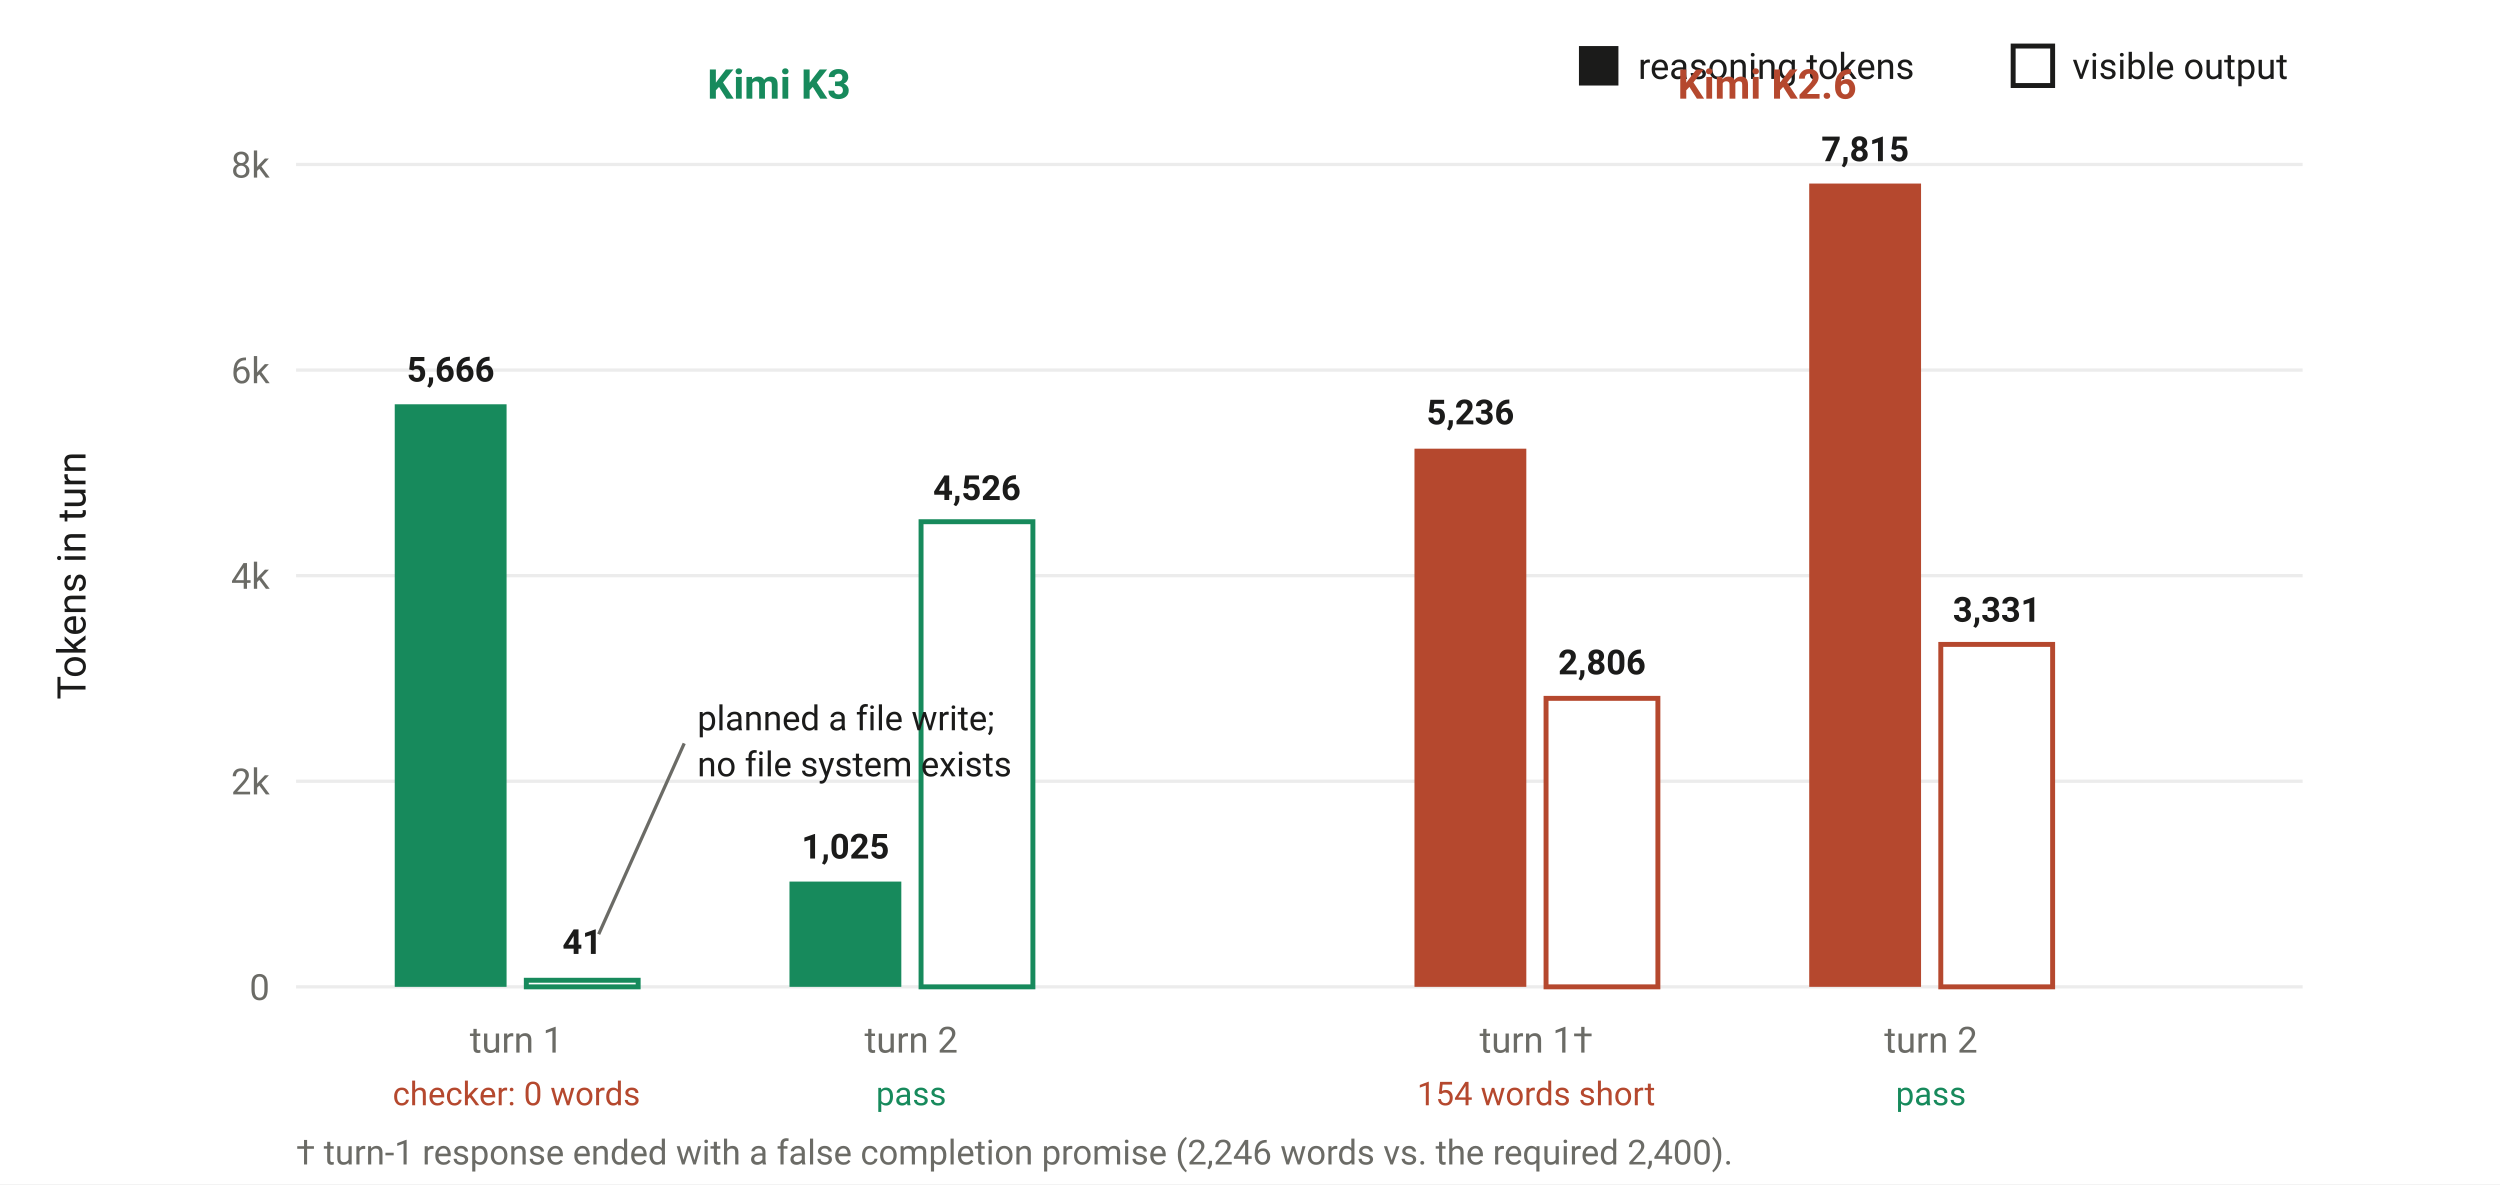
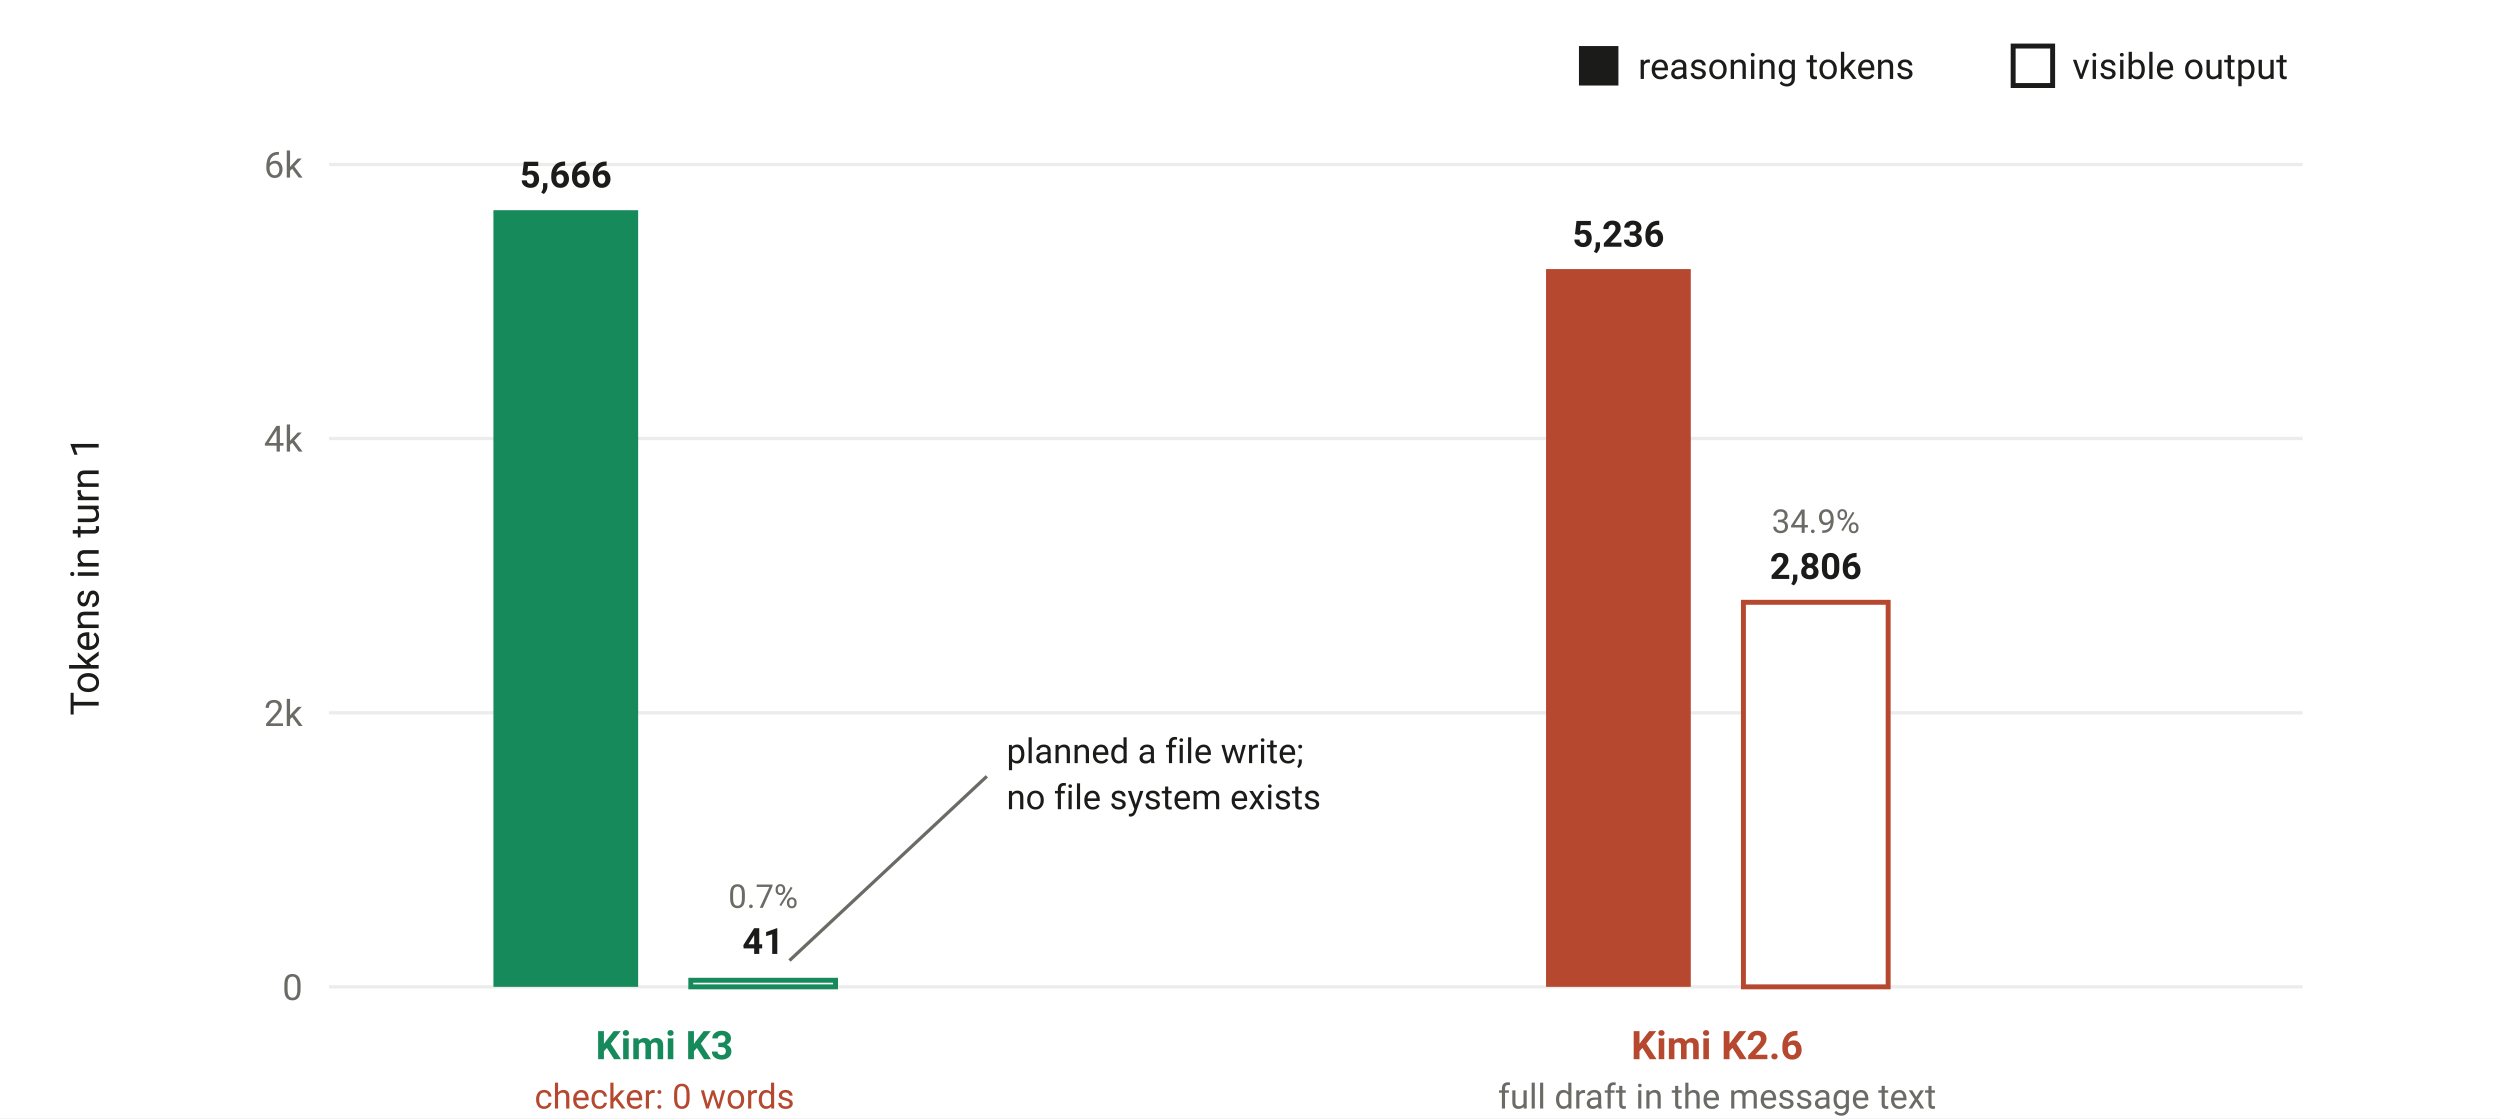
- <svg xmlns="http://www.w3.org/2000/svg" width="760" height="360" viewBox="0 0 760 360" font-family="-apple-system,BlinkMacSystemFont,Segoe UI,Roboto,Helvetica,Arial,sans-serif" role="img" aria-label="Token allocation per turn on the longdoc task in the loop condition, reasoning tokens as solid bars and visible-output tokens as outlined bars. Kimi K3 turn 1: 5,666 reasoning versus 41 output — the near-zero output is annotated 'planned a file write; no file system exists' and the checker scored 0 words. K3 turn 2: 1,025 reasoning versus 4,526 output, which passes. Kimi K2.6 turn 1: 5,236 versus 2,806; turn 2: 7,815 versus 3,331 — substantial output every turn.">
-   <rect width="760" height="360" fill="#ffffff" />
+ <svg xmlns="http://www.w3.org/2000/svg" width="760" height="340" viewBox="0 0 760 340" font-family="-apple-system,BlinkMacSystemFont,Segoe UI,Roboto,Helvetica,Arial,sans-serif" role="img" aria-label="Token allocation within turn 1 of the longdoc task, loop condition. Kimi K3: 5,666 reasoning tokens against 41 tokens of visible output — 0.7 percent of the turn; annotated 'planned a file write; no file system exists'; the checker scored 0 words. Kimi K2.6: 5,236 reasoning tokens against 2,806 output tokens — 34.9 percent of the turn.">
+   <rect width="760" height="340" fill="#ffffff" />
  <g stroke="#ececec">
-     <line x1="90" y1="300" x2="700" y2="300" />
-     <line x1="90" y1="237.5" x2="700" y2="237.5" />
-     <line x1="90" y1="175" x2="700" y2="175" />
-     <line x1="90" y1="112.5" x2="700" y2="112.5" />
-     <line x1="90" y1="50" x2="700" y2="50" />
+     <line x1="100" y1="300" x2="700" y2="300" />
+     <line x1="100" y1="216.7" x2="700" y2="216.7" />
+     <line x1="100" y1="133.3" x2="700" y2="133.3" />
+     <line x1="100" y1="50" x2="700" y2="50" />
  </g>
  <g font-size="11" fill="#6b6b66" text-anchor="end">
-     <text x="82" y="304">0</text>
-     <text x="82" y="241.5">2k</text>
-     <text x="82" y="179">4k</text>
-     <text x="82" y="116.5">6k</text>
-     <text x="82" y="54">8k</text>
+     <text x="92" y="304">0</text>
+     <text x="92" y="220.7">2k</text>
+     <text x="92" y="137.3">4k</text>
+     <text x="92" y="54">6k</text>
  </g>
-   <text x="26" y="175" font-size="12" fill="#1b1b1a" text-anchor="middle" transform="rotate(-90 26 175)">Tokens in turn</text>
+   <text x="30" y="175" font-size="12" fill="#1b1b1a" text-anchor="middle" transform="rotate(-90 30 175)">Tokens in turn 1</text>
  <rect x="480" y="14" width="12" height="12" fill="#1b1b1a" />
  <text x="498" y="24" font-size="11" fill="#1b1b1a">reasoning tokens</text>
  <rect x="612" y="14" width="12" height="12" fill="#ffffff" stroke="#1b1b1a" stroke-width="1.5" />
  <text x="630" y="24" font-size="11" fill="#1b1b1a">visible output</text>
-   <text x="215" y="30" font-size="12.5" fill="#178a5c" font-weight="700">Kimi K3</text>
-   <rect x="120" y="122.9" width="34" height="177.1" fill="#178a5c" />
-   <text x="137" y="116" font-size="10.5" fill="#1b1b1a" text-anchor="middle" font-weight="600">5,666</text>
-   <rect x="160" y="298" width="34" height="2" fill="#ffffff" stroke="#178a5c" stroke-width="1.5" />
-   <text x="177" y="290" font-size="10.5" fill="#1b1b1a" text-anchor="middle" font-weight="600">41</text>
-   <text x="157" y="320" font-size="11" fill="#6b6b66" text-anchor="middle">turn 1</text>
-   <text x="157" y="336" font-size="10" fill="#b5482e" text-anchor="middle">checker: 0 words</text>
-   <rect x="240" y="268" width="34" height="32" fill="#178a5c" />
-   <text x="257" y="261" font-size="10.5" fill="#1b1b1a" text-anchor="middle" font-weight="600">1,025</text>
-   <rect x="280" y="158.6" width="34" height="141.4" fill="#ffffff" stroke="#178a5c" stroke-width="1.5" />
-   <text x="297" y="152" font-size="10.5" fill="#1b1b1a" text-anchor="middle" font-weight="600">4,526</text>
-   <text x="277" y="320" font-size="11" fill="#6b6b66" text-anchor="middle">turn 2</text>
-   <text x="277" y="336" font-size="10" fill="#178a5c" text-anchor="middle">pass</text>
-   <path d="M 208 226 L 182 284" fill="none" stroke="#6b6b66" stroke-width="1" />
-   <text x="212" y="222" font-size="10.5" fill="#1b1b1a">planned a file write;</text>
-   <text x="212" y="236" font-size="10.5" fill="#1b1b1a">no file system exists</text>
-   <text x="510" y="30" font-size="12.5" fill="#b5482e" font-weight="700">Kimi K2.6</text>
-   <rect x="430" y="136.4" width="34" height="163.6" fill="#b5482e" />
-   <text x="447" y="129" font-size="10.5" fill="#1b1b1a" text-anchor="middle" font-weight="600">5,236</text>
-   <rect x="470" y="212.3" width="34" height="87.7" fill="#ffffff" stroke="#b5482e" stroke-width="1.5" />
-   <text x="487" y="205" font-size="10.5" fill="#1b1b1a" text-anchor="middle" font-weight="600">2,806</text>
-   <text x="467" y="320" font-size="11" fill="#6b6b66" text-anchor="middle">turn 1†</text>
-   <text x="467" y="336" font-size="10" fill="#b5482e" text-anchor="middle">154 words short</text>
-   <rect x="550" y="55.8" width="34" height="244.2" fill="#b5482e" />
-   <text x="567" y="49" font-size="10.5" fill="#1b1b1a" text-anchor="middle" font-weight="600">7,815</text>
-   <rect x="590" y="195.9" width="34" height="104.1" fill="#ffffff" stroke="#b5482e" stroke-width="1.5" />
-   <text x="607" y="189" font-size="10.5" fill="#1b1b1a" text-anchor="middle" font-weight="600">3,331</text>
-   <text x="587" y="320" font-size="11" fill="#6b6b66" text-anchor="middle">turn 2</text>
-   <text x="587" y="336" font-size="10" fill="#178a5c" text-anchor="middle">pass</text>
-   <text x="90" y="354" font-size="10.5" fill="#6b6b66">† turn-1 response ended with a false completion promise (2,246 words vs. the required 2,400).</text>
+   <rect x="150" y="63.9" width="44" height="236.1" fill="#178a5c" />
+   <text x="172" y="57" font-size="11" fill="#1b1b1a" text-anchor="middle" font-weight="600">5,666</text>
+   <rect x="210" y="298" width="44" height="2" fill="#ffffff" stroke="#178a5c" stroke-width="1.5" />
+   <text x="232" y="290" font-size="11" fill="#1b1b1a" text-anchor="middle" font-weight="600">41</text>
+   <text x="232" y="276" font-size="10" fill="#6b6b66" text-anchor="middle">0.7%</text>
+   <text x="202" y="322" font-size="12" fill="#178a5c" text-anchor="middle" font-weight="700">Kimi K3</text>
+   <text x="202" y="337" font-size="10.5" fill="#b5482e" text-anchor="middle">checker: 0 words</text>
+   <path d="M 300 236 L 240 292" fill="none" stroke="#6b6b66" stroke-width="1" />
+   <text x="306" y="232" font-size="10.5" fill="#1b1b1a">planned a file write;</text>
+   <text x="306" y="246" font-size="10.5" fill="#1b1b1a">no file system exists</text>
+   <rect x="470" y="81.8" width="44" height="218.2" fill="#b5482e" />
+   <text x="492" y="75" font-size="11" fill="#1b1b1a" text-anchor="middle" font-weight="600">5,236</text>
+   <rect x="530" y="183.1" width="44" height="116.9" fill="#ffffff" stroke="#b5482e" stroke-width="1.5" />
+   <text x="552" y="176" font-size="11" fill="#1b1b1a" text-anchor="middle" font-weight="600">2,806</text>
+   <text x="552" y="162" font-size="10" fill="#6b6b66" text-anchor="middle">34.9%</text>
+   <text x="522" y="322" font-size="12" fill="#b5482e" text-anchor="middle" font-weight="700">Kimi K2.6</text>
+   <text x="522" y="337" font-size="10.5" fill="#6b6b66" text-anchor="middle">full draft in the message text</text>
</svg>
